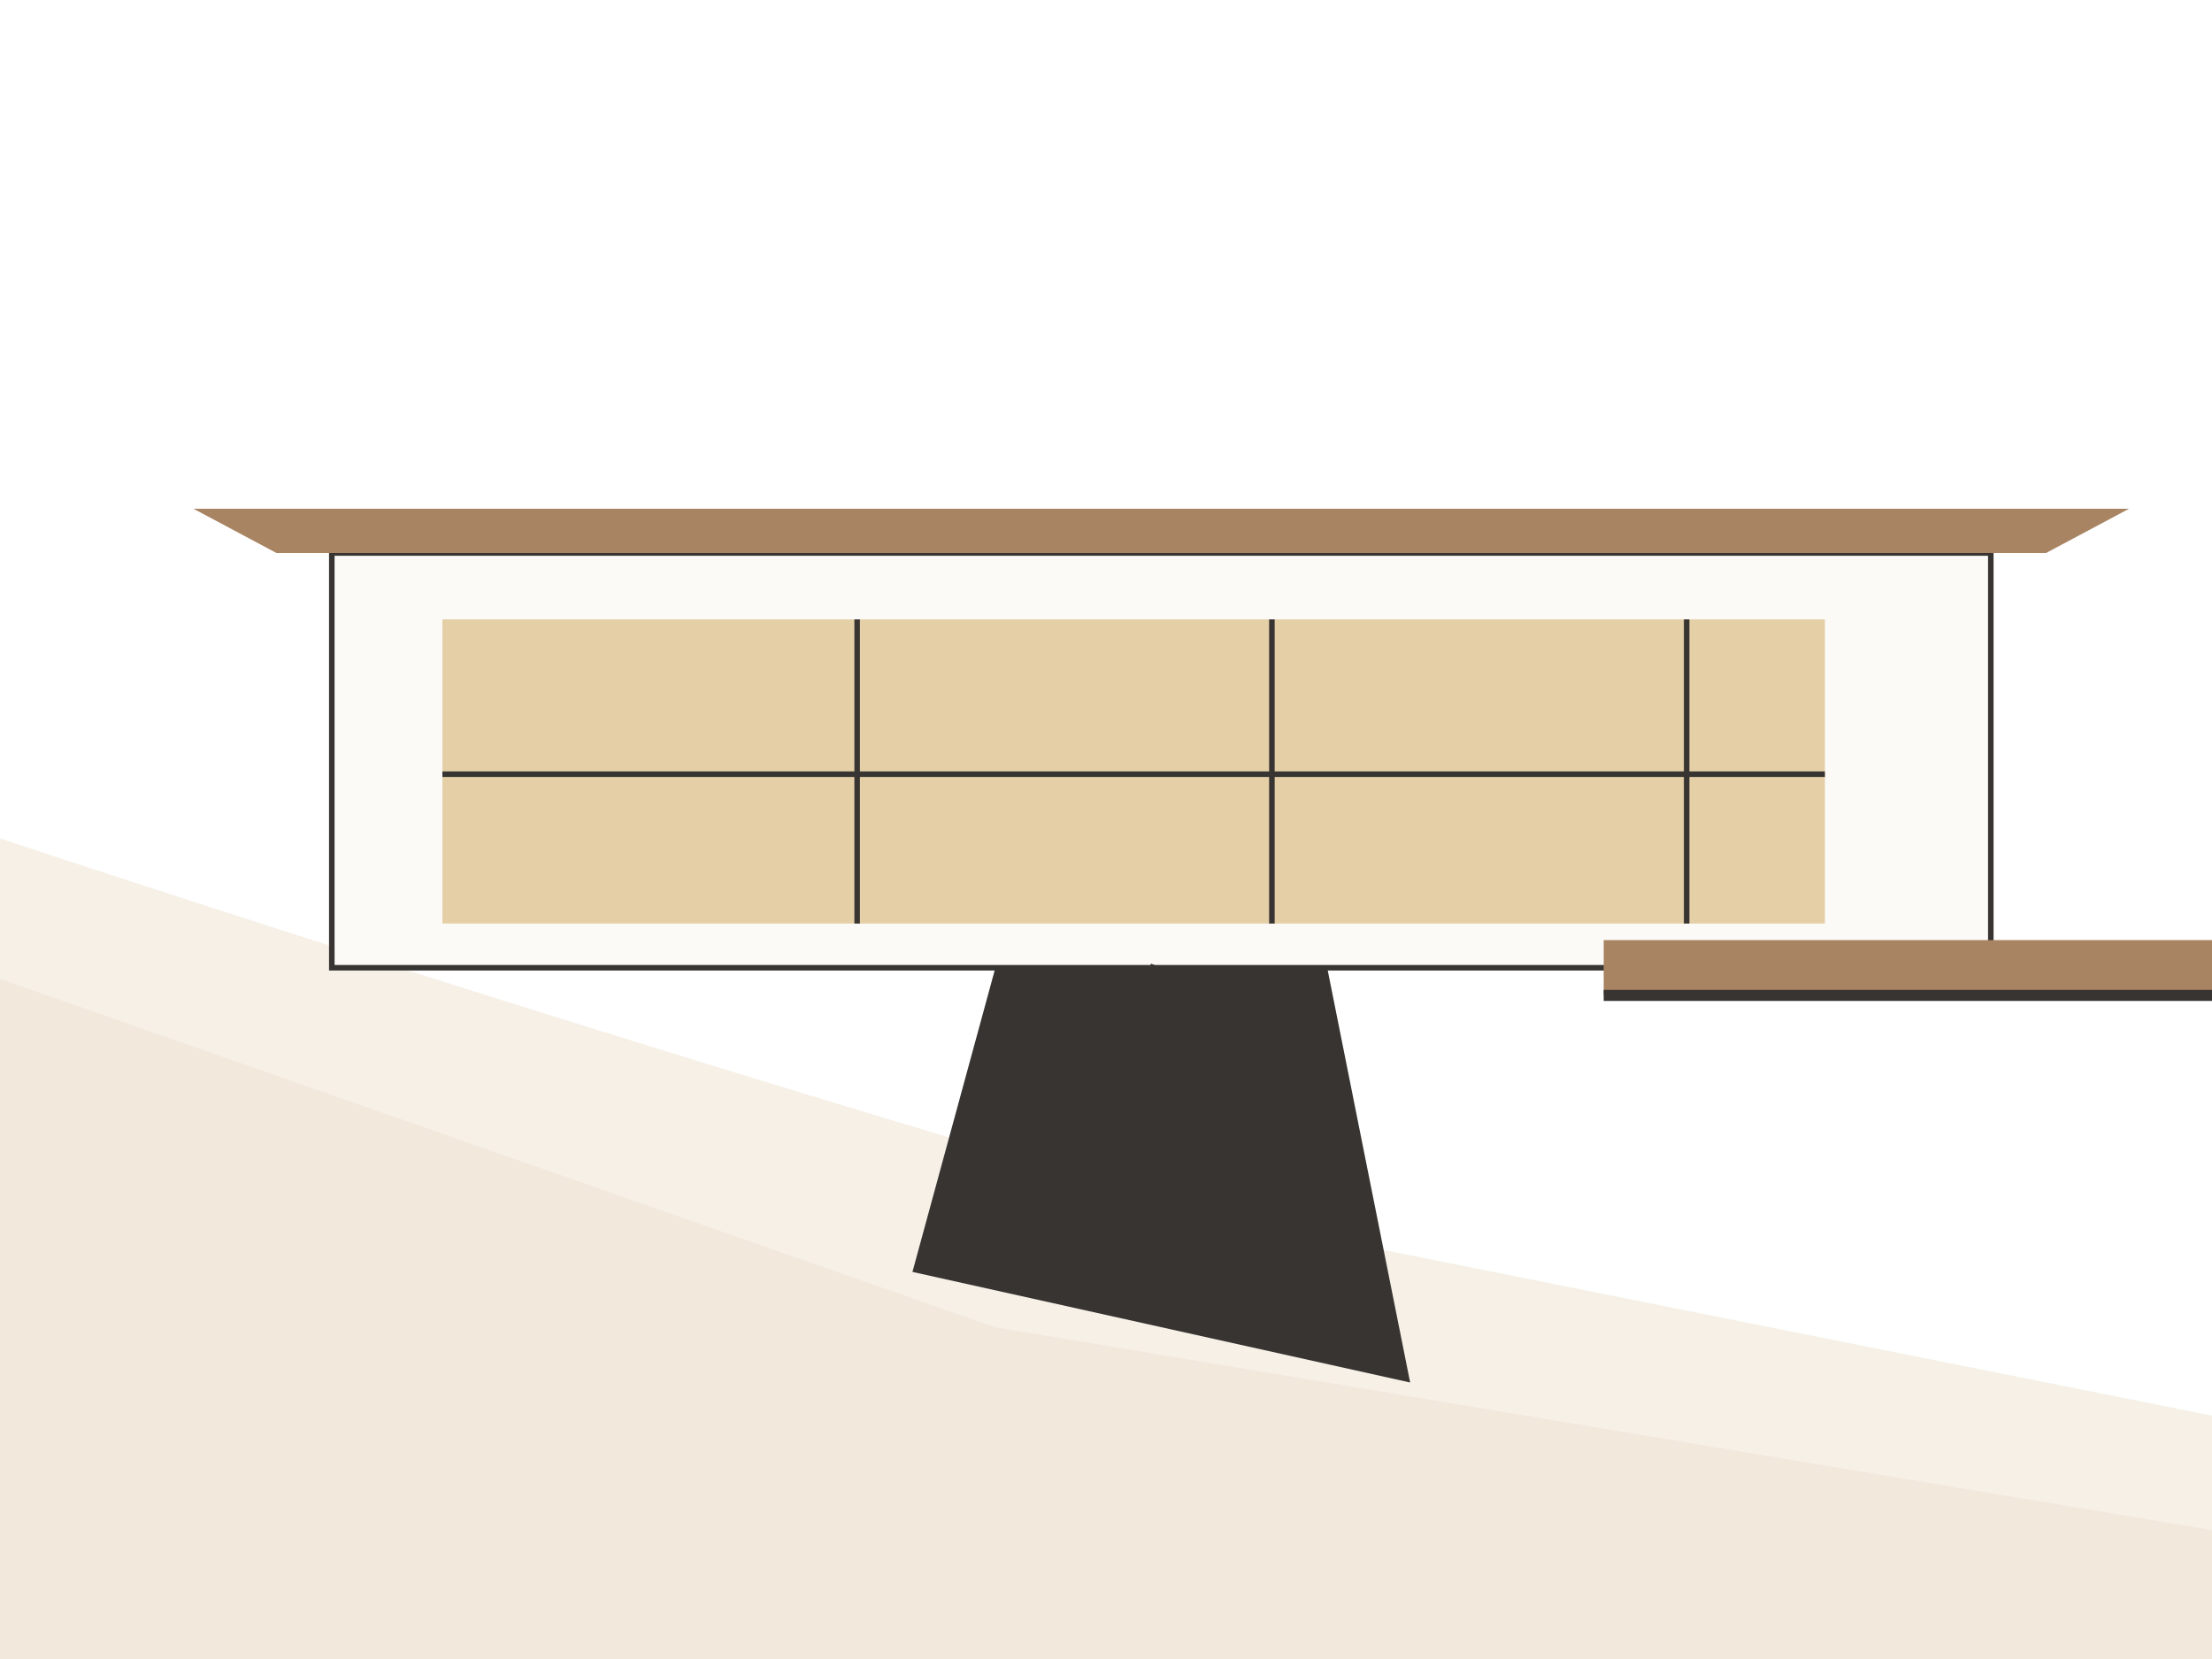
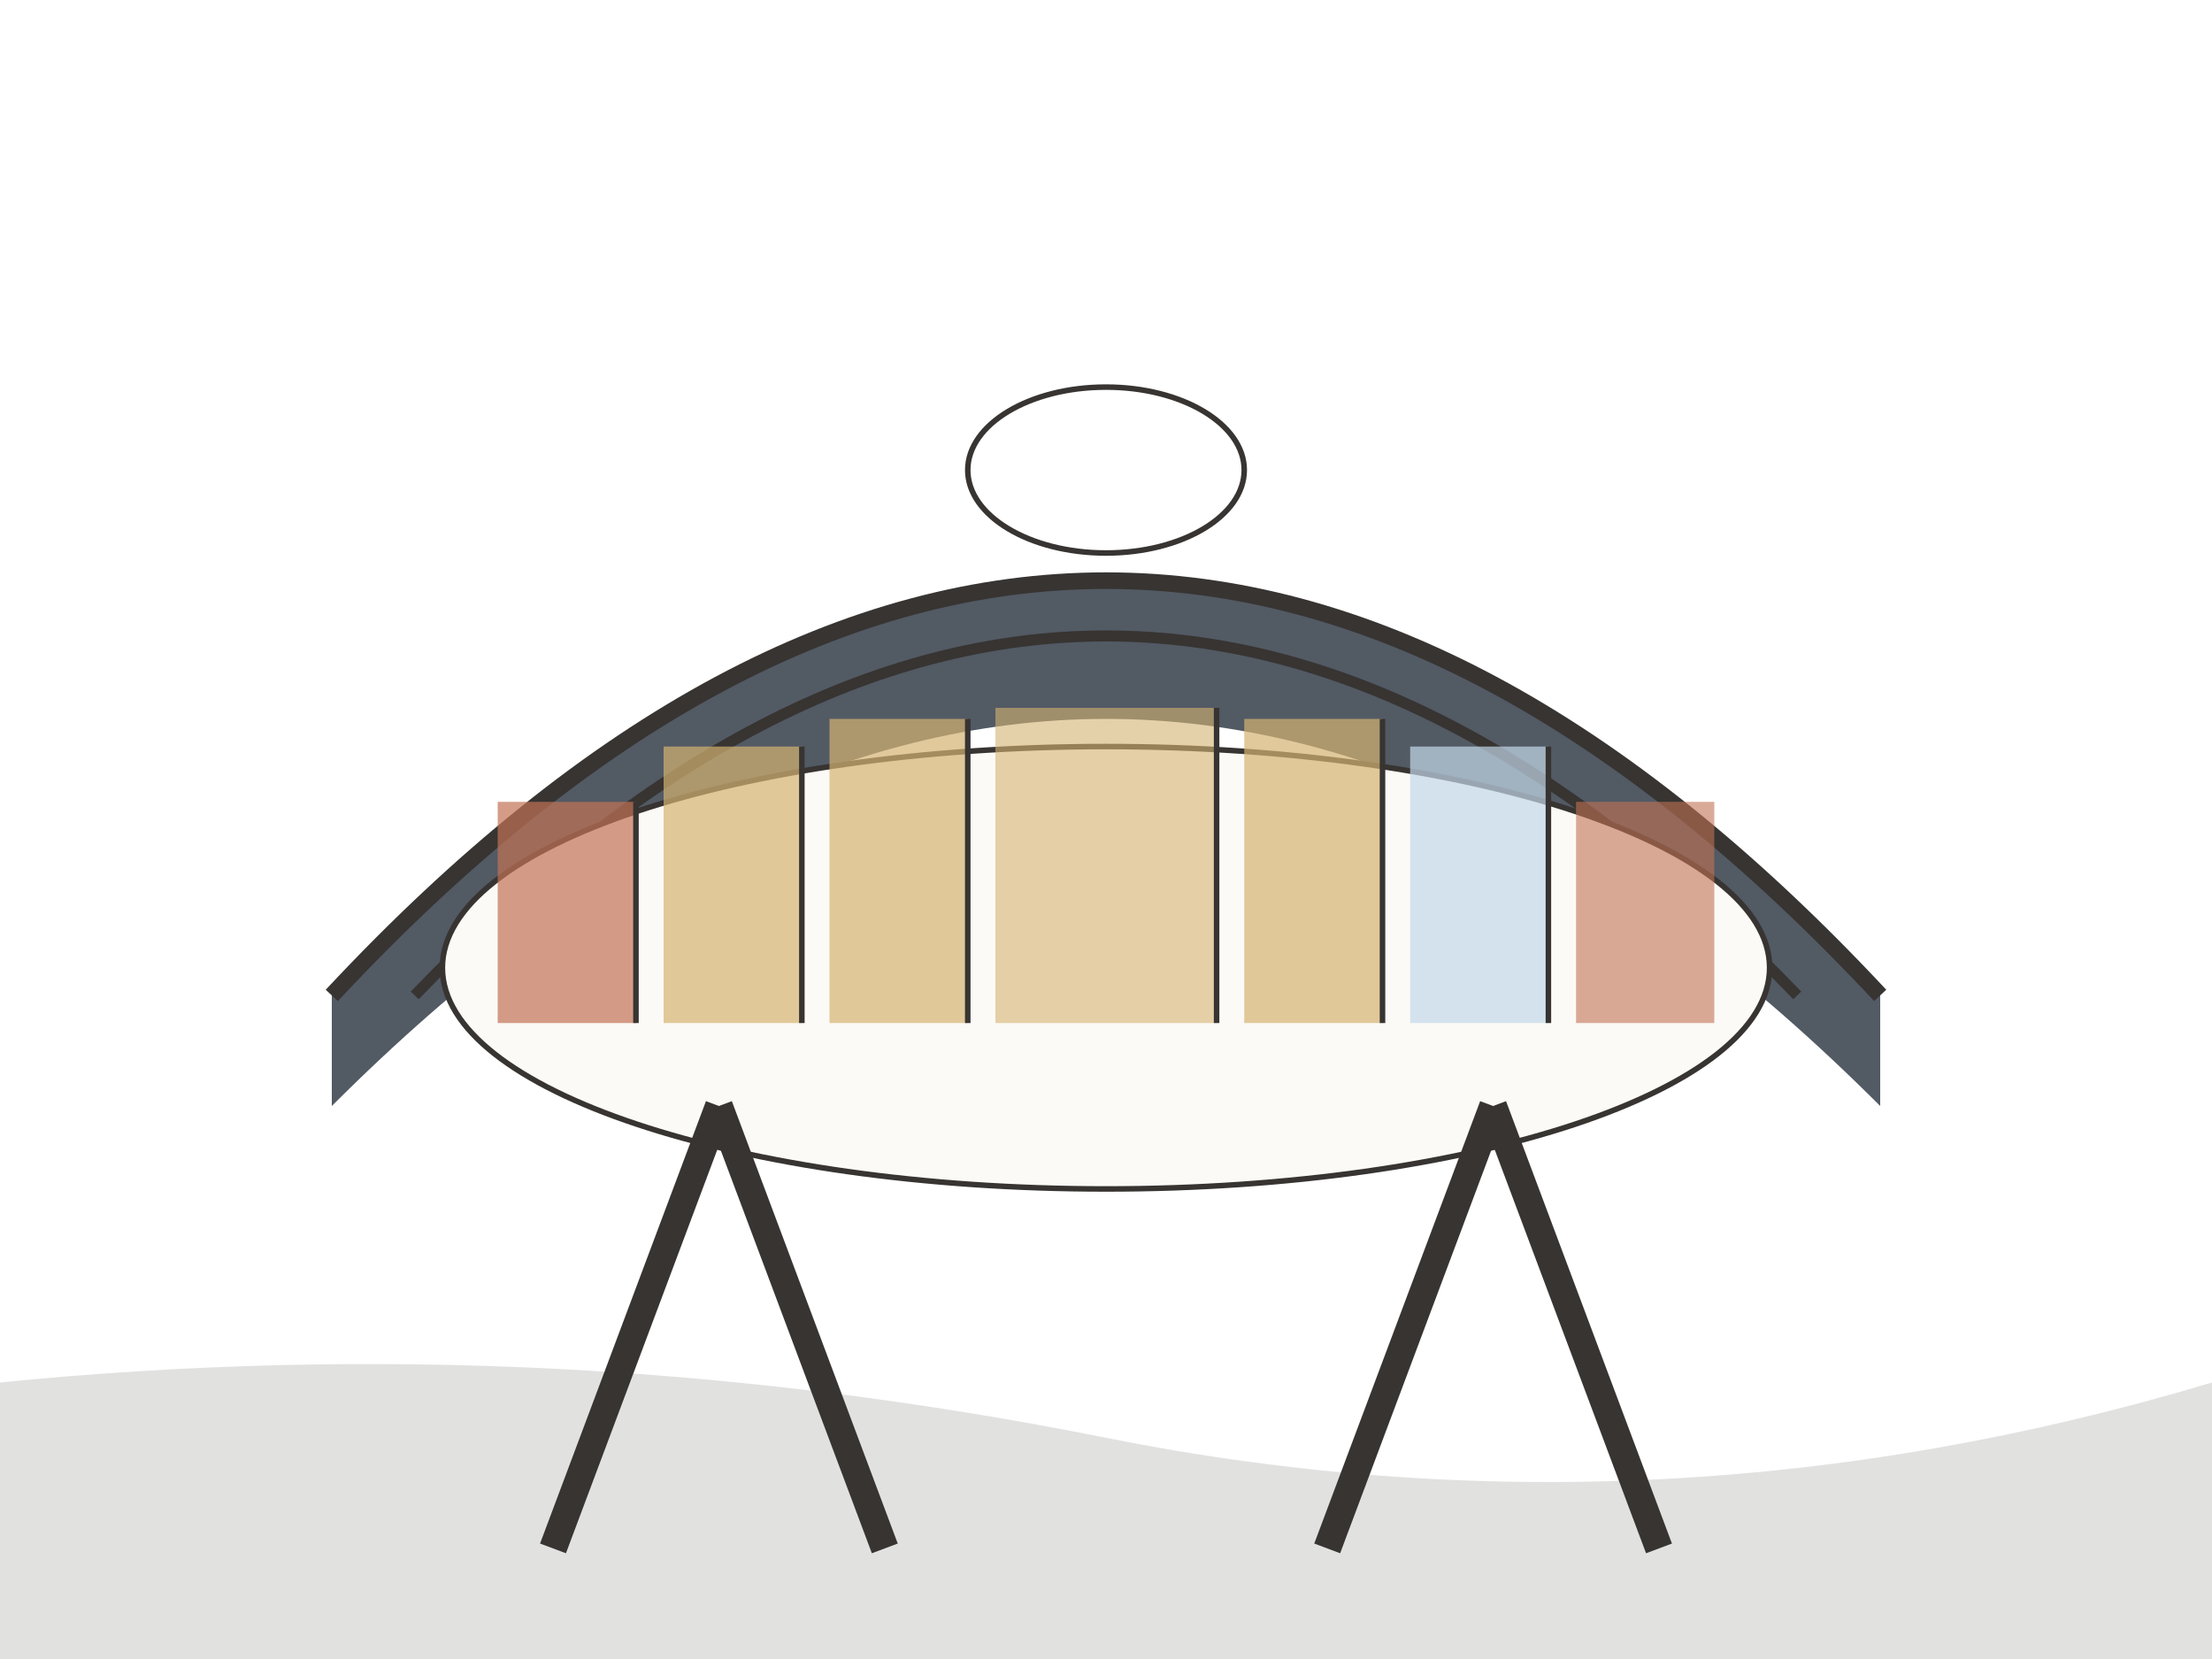
<svg xmlns="http://www.w3.org/2000/svg" viewBox="0 0 400 300" width="400" height="300">
  <defs>
    <style>
      
-         @keyframes pulse {
-             0%, 100% { opacity: 1; }
-             50% { opacity: 0.85; }
+         @keyframes float {
+             0%, 100% { transform: translateY(0px); }
+             50% { transform: translateY(-8px); }
        }
-         .accent { animation: pulse 4s ease-in-out infinite; }
+         .house-main { animation: float 6s ease-in-out infinite; }
    
    </style>
  </defs>
  <rect width="400" height="300" fill="white" />
-   <path d="M -20 145 Q 100 185 220 220 L 420 260 L 420 300 L -20 300 Z" fill="rgb(232, 218, 195)" opacity="0.4" />
-   <path d="M -20 170 Q 80 205 180 240 L 420 280 L 420 300 L -20 300 Z" fill="rgb(232, 218, 195)" opacity="0.3" />
+   <path d="M 0 250 Q 100 240 200 260 Q 300 280 400 250 L 400 300 L 0 300 Z" fill="rgb(55, 52, 50)" opacity="0.15" />
  <g class="house-main">
-     <rect x="60" y="100" width="300" height="75" fill="rgb(252, 250, 247)" stroke="rgb(55, 52, 50)" stroke-width="1" />
-     <polygon points="50,100 370,100 385,92 35,92" fill="rgb(168, 132, 98)" class="accent" />
-     <polygon points="180,175 240,175 255,250 165,230" fill="rgb(55, 52, 50)" />
-     <rect x="290" y="170" width="120" height="10" fill="rgb(168, 132, 98)" class="accent" />
-     <line x1="290" y1="180" x2="410" y2="180" stroke="rgb(55, 52, 50)" stroke-width="2" class="line-draw" />
+     <path d="M 60 180 Q 200 30 340 180 L 340 200 Q 200 60 60 200 Z" fill="rgb(82, 90, 100)" class="accent" />
+     <path d="M 75 180 Q 200 50 325 180" fill="none" stroke="rgb(55, 52, 50)" stroke-width="2" />
+     <path d="M 60 180 Q 200 30 340 180" fill="none" stroke="rgb(55, 52, 50)" stroke-width="3" />
+     <ellipse cx="200" cy="175" rx="120" ry="40" fill="rgb(252, 250, 247)" stroke="rgb(55, 52, 50)" stroke-width="1" />
    <g class="windows">
-       <rect x="80" y="112" width="250" height="55" fill="rgb(212, 178, 112)" opacity="0.6" />
+       <rect x="90" y="145" width="25" height="40" fill="rgb(194, 114, 84)" opacity="0.7" />
+       <rect x="120" y="135" width="25" height="50" fill="rgb(212, 178, 112)" opacity="0.7" />
+       <rect x="150" y="130" width="25" height="55" fill="rgb(212, 178, 112)" opacity="0.7" />
+       <rect x="180" y="128" width="40" height="57" fill="rgb(212, 178, 112)" opacity="0.6" />
+       <rect x="225" y="130" width="25" height="55" fill="rgb(212, 178, 112)" opacity="0.7" />
+       <rect x="255" y="135" width="25" height="50" fill="rgb(195, 215, 232)" opacity="0.7" />
+       <rect x="285" y="145" width="25" height="40" fill="rgb(194, 114, 84)" opacity="0.6" />
+       <line x1="115" y1="145" x2="115" y2="185" stroke="rgb(55, 52, 50)" stroke-width="1" />
+       <line x1="145" y1="135" x2="145" y2="185" stroke="rgb(55, 52, 50)" stroke-width="1" />
+       <line x1="175" y1="130" x2="175" y2="185" stroke="rgb(55, 52, 50)" stroke-width="1" />
+       <line x1="220" y1="128" x2="220" y2="185" stroke="rgb(55, 52, 50)" stroke-width="1" />
+       <line x1="250" y1="130" x2="250" y2="185" stroke="rgb(55, 52, 50)" stroke-width="1" />
+       <line x1="280" y1="135" x2="280" y2="185" stroke="rgb(55, 52, 50)" stroke-width="1" />
    </g>
-     <line x1="80" y1="140" x2="330" y2="140" stroke="rgb(55, 52, 50)" stroke-width="1" />
-     <line x1="155" y1="112" x2="155" y2="167" stroke="rgb(55, 52, 50)" stroke-width="1" />
-     <line x1="230" y1="112" x2="230" y2="167" stroke="rgb(55, 52, 50)" stroke-width="1" />
-     <line x1="305" y1="112" x2="305" y2="167" stroke="rgb(55, 52, 50)" stroke-width="1" />
+     <line x1="130" y1="200" x2="100" y2="280" stroke="rgb(55, 52, 50)" stroke-width="5" />
+     <line x1="130" y1="200" x2="160" y2="280" stroke="rgb(55, 52, 50)" stroke-width="5" />
+     <line x1="270" y1="200" x2="240" y2="280" stroke="rgb(55, 52, 50)" stroke-width="5" />
+     <line x1="270" y1="200" x2="300" y2="280" stroke="rgb(55, 52, 50)" stroke-width="5" />
+     <ellipse cx="200" cy="85" rx="25" ry="15" fill="white" stroke="rgb(55, 52, 50)" stroke-width="1" />
  </g>
-   <line x1="210" y1="175" x2="190" y2="225" stroke="rgb(55, 52, 50)" stroke-width="4" />
</svg>
